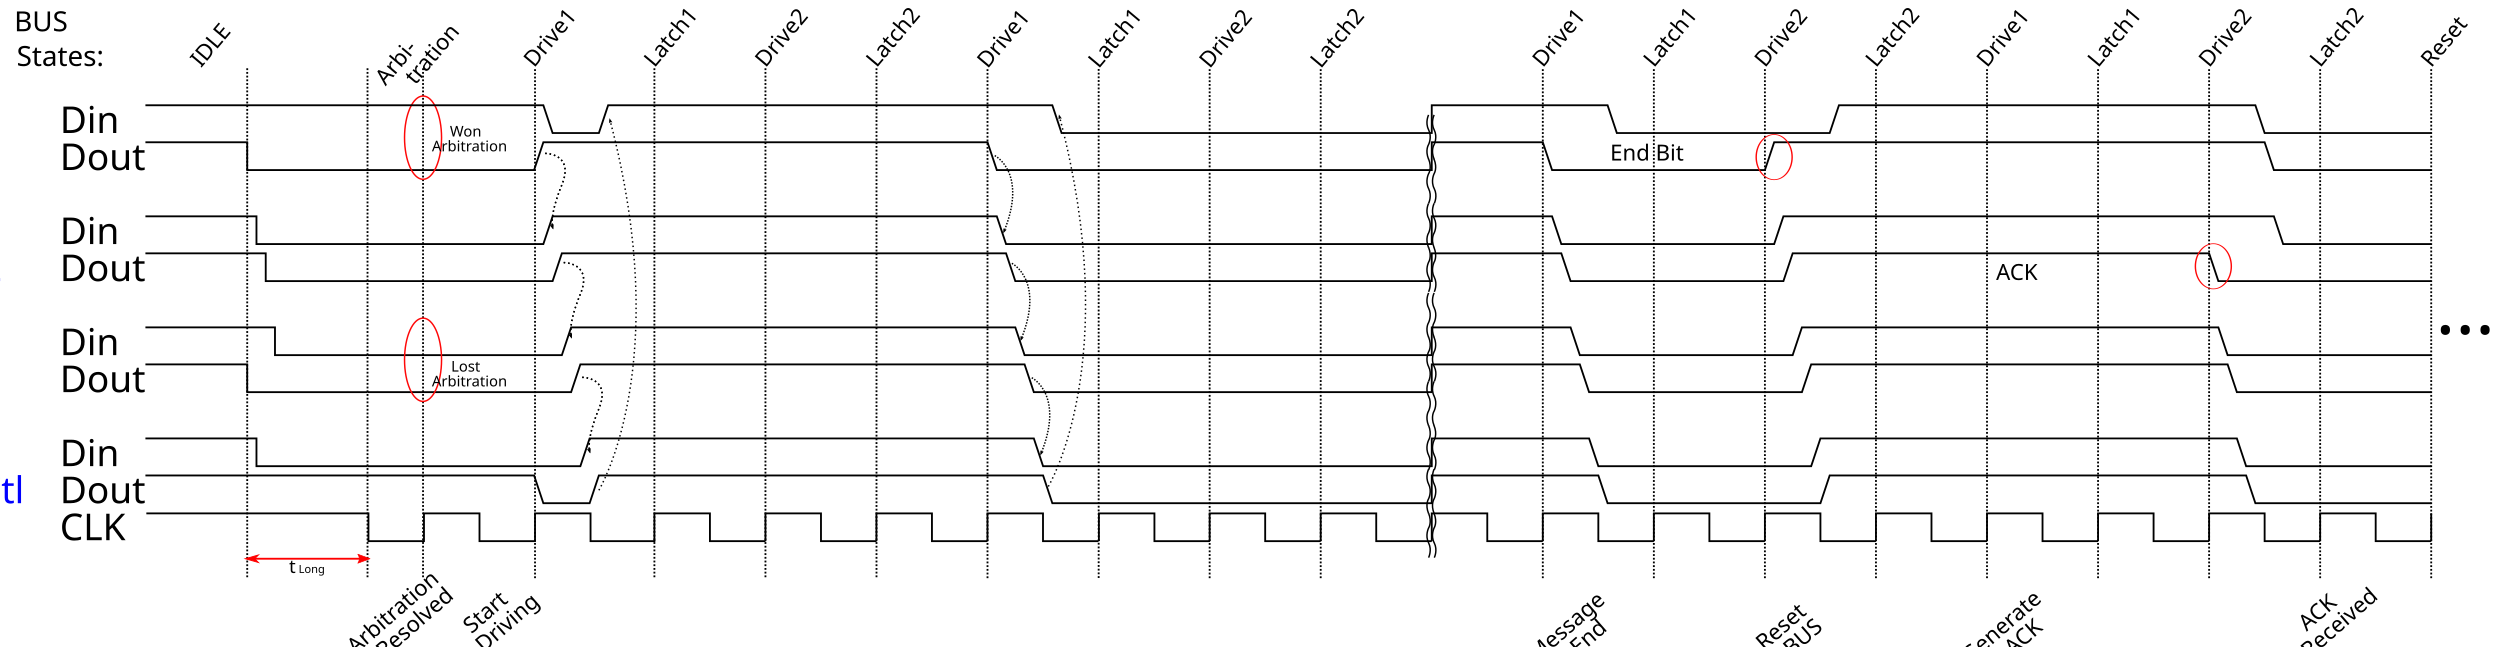
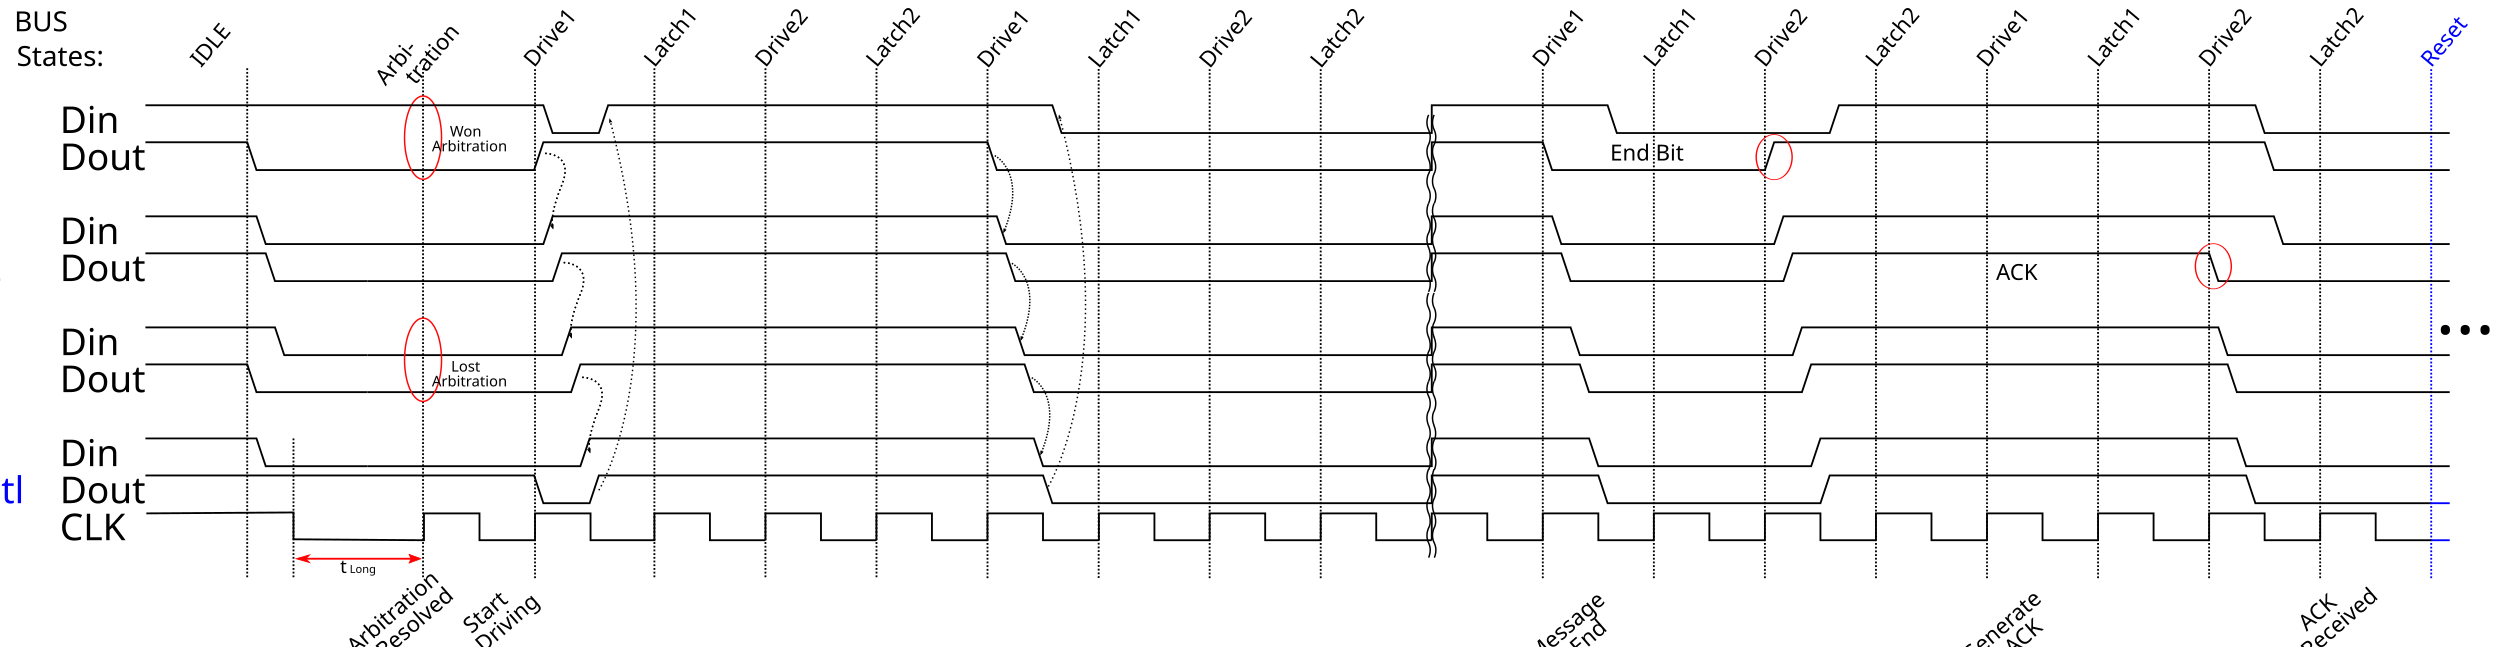
<svg xmlns="http://www.w3.org/2000/svg" width="1350.735" height="349.221" id="svg2" version="1.1">
  <defs id="defs4">
    <marker style="overflow:visible" id="Arrow2Mend" refX="0" refY="0" orient="auto">
      <path transform="scale(-0.6,-0.6)" d="M 8.719,4.034 -2.207,0.016 8.719,-4.002 c -1.745,2.372 -1.735,5.617 -6e-7,8.035 z" style="fill-rule:evenodd;stroke-width:0.625;stroke-linejoin:round" id="path4705" />
    </marker>
    <marker style="overflow:visible" id="Arrow1Mstart" refX="0" refY="0" orient="auto">
      <path transform="matrix(0.4,0,0,0.4,4,0)" style="fill-rule:evenodd;stroke:#000000;stroke-width:1pt" d="M 0,0 5,-5 -12.5,0 5,5 0,0 z" id="path4684" />
    </marker>
    <marker style="overflow:visible" id="Arrow1Lend" refX="0" refY="0" orient="auto">
      <path transform="matrix(-0.8,0,0,-0.8,-10,0)" style="fill-rule:evenodd;stroke:#000000;stroke-width:1pt" d="M 0,0 5,-5 -12.5,0 5,5 0,0 z" id="path4681" />
    </marker>
    <marker style="overflow:visible" id="Arrow1Send" refX="0" refY="0" orient="auto">
      <path transform="matrix(-0.2,0,0,-0.2,-1.2,0)" style="fill-rule:evenodd;stroke:#000000;stroke-width:1pt" d="M 0,0 5,-5 -12.5,0 5,5 0,0 z" id="path4208" />
    </marker>
    <marker style="overflow:visible" id="Arrow2Send" refX="0" refY="0" orient="auto">
      <path transform="matrix(-0.3,0,0,-0.3,0.69,0)" d="M 8.719,4.034 -2.207,0.016 8.719,-4.002 c -1.745,2.372 -1.735,5.617 -6e-7,8.035 z" style="fill-rule:evenodd;stroke-width:0.625;stroke-linejoin:round" id="path3956" />
    </marker>
    <marker style="overflow:visible" id="Arrow1MstartU" refX="0" refY="0" orient="auto">
      <path transform="matrix(0.4,0,0,0.4,4,0)" style="fill:#ff0000;fill-rule:evenodd;stroke:#ff0000;stroke-width:1pt" d="M 0,0 5,-5 -12.5,0 5,5 0,0 z" id="path5517" />
    </marker>
    <marker style="overflow:visible" id="Arrow2Menda" refX="0" refY="0" orient="auto">
      <path transform="scale(-0.6,-0.6)" d="M 8.719,4.034 -2.207,0.016 8.719,-4.002 c -1.745,2.372 -1.735,5.617 -6e-7,8.035 z" style="fill:#ff0000;fill-rule:evenodd;stroke:#ff0000;stroke-width:0.625;stroke-linejoin:round" id="path5520" />
    </marker>
  </defs>
  <g transform="translate(-106.4316,-195.4834)" id="layer1">
-     <path id="path3883" d="m 185,312.362 60,0 0,15 155,-10e-6 5,-15 240,-4e-5 5,15 230,-4e-5 0,-15 65,0 5,15 115,-4e-5 5,-15 265,10e-6 5,15 80,-4e-5" style="fill:none;stroke:#000000;stroke-width:1px;stroke-linecap:butt;stroke-linejoin:miter;stroke-opacity:1" />
+     <path id="path3883" d="m 185,312.362 60,0 5,15 150,-7e-5 5,-15 240,-4e-5 5,15 230,-4e-5 0,-15 65,0 5,15 115,-4e-5 5,-15 265,10e-6 5,15 90,-3e-5" style="fill:none;stroke:#000000;stroke-width:1px;stroke-linecap:butt;stroke-linejoin:miter;stroke-opacity:1" />
    <text id="text2987" y="267.347" x="138.77" style="font-size:20px;font-style:normal;font-weight:normal;line-height:100%;letter-spacing:0px;word-spacing:0px;fill:#000000;fill-opacity:1;stroke:none;font-family:Sans" xml:space="preserve">
      <tspan y="267.347" x="138.77" id="tspan2989">Din</tspan>
      <tspan id="tspan2991" y="287.347" x="138.77">Dout</tspan>
      <tspan id="tspan2993" y="307.347" x="138.77" />
      <tspan id="tspan2995" y="327.347" x="138.77">Din</tspan>
      <tspan id="tspan2997" y="347.347" x="138.77">Dout</tspan>
      <tspan id="tspan2999" y="367.347" x="138.77" />
      <tspan id="tspan3001" y="387.347" x="138.77">Din</tspan>
      <tspan id="tspan3003" y="407.347" x="138.77">Dout</tspan>
      <tspan id="tspan3005" y="427.347" x="138.77" />
      <tspan id="tspan3007" y="447.347" x="138.77">Din</tspan>
      <tspan id="tspan3009" y="467.347" x="138.77">Dout</tspan>
      <tspan id="tspan3011" y="487.347" x="138.77">CLK</tspan>
    </text>
-     <path id="path3019" d="m 185,332.362 65,0 0,15 55,0" style="fill:none;stroke:#000000;stroke-width:1px;stroke-linecap:butt;stroke-linejoin:miter;stroke-opacity:1" />
-     <path id="path3021" d="m 185,372.362 70,0 0,15 50,0" style="fill:none;stroke:#000000;stroke-width:1px;stroke-linecap:butt;stroke-linejoin:miter;stroke-opacity:1" />
-     <path id="path3023" d="m 185,392.362 55,0 0,15 65,0" style="fill:none;stroke:#000000;stroke-width:1px;stroke-linecap:butt;stroke-linejoin:miter;stroke-opacity:1" />
+     <path id="path3019" d="m 185,332.362 65,0 5,15 50,-7e-5" style="fill:none;stroke:#000000;stroke-width:1px;stroke-linecap:butt;stroke-linejoin:miter;stroke-opacity:1" />
+     <path id="path3021" d="m 185,372.362 70,0 5,15 45,-7e-5" style="fill:none;stroke:#000000;stroke-width:1px;stroke-linecap:butt;stroke-linejoin:miter;stroke-opacity:1" />
+     <path id="path3023" d="m 185,392.362 55,0 5,15 60,-7e-5" style="fill:none;stroke:#000000;stroke-width:1px;stroke-linecap:butt;stroke-linejoin:miter;stroke-opacity:1" />
    <path id="path3025" d="m 240,232.362 0,275" style="fill:none;stroke:#000000;stroke-width:1;stroke-linecap:butt;stroke-linejoin:miter;stroke-miterlimit:4;stroke-opacity:1;stroke-dasharray:1, 1;stroke-dashoffset:0" />
-     <path id="path3795" d="m 185,432.362 60,0 0,15 60,0 0,0 0,0" style="fill:none;stroke:#000000;stroke-width:1px;stroke-linecap:butt;stroke-linejoin:miter;stroke-opacity:1" />
-     <path id="path3797" d="m 185,452.362 210,10e-6 5,15 25,-4e-5 5,-15 240,-4e-5 5,15 205,-4e-5 0,-15 90,0 5,15 115,-4e-5 5,-15 225,10e-6 5,15 95,-9e-5" style="fill:none;stroke:#000000;stroke-width:1px;stroke-linecap:butt;stroke-linejoin:miter;stroke-opacity:1" />
-     <path id="path3799" d="m 185.5,472.862 120,0 0,15 30,0 0,-15 30,0 0,15 30,0 0,-15 30,0 0,15 35,0" style="fill:none;stroke:#000000;stroke-width:1px;stroke-linecap:butt;stroke-linejoin:miter;stroke-opacity:1" />
-     <path style="fill:none;stroke:#000000;stroke-width:1;stroke-linecap:butt;stroke-linejoin:miter;stroke-miterlimit:4;stroke-opacity:1;stroke-dasharray:1, 1;stroke-dashoffset:0" d="m 305,507.362 0,-275" id="path3803" />
+     <path id="path3795" d="m 185,432.362 60,0 5,15 55,-7e-5 0,0 0,0" style="fill:none;stroke:#000000;stroke-width:1px;stroke-linecap:butt;stroke-linejoin:miter;stroke-opacity:1" />
+     <path id="path3797" d="m 185,452.362 210,10e-6 5,15 25,-4e-5 5,-15 240,-4e-5 5,15 205,-4e-5 0,-15 90,0 5,15 115,-4e-5 5,-15 225,10e-6 5,15 94.998,-3e-5" style="fill:none;stroke:#000000;stroke-width:1px;stroke-linecap:butt;stroke-linejoin:miter;stroke-opacity:1" />
+     <path id="path3799" d="m 185.5,472.862 79.5,-0.5 0,14.5 70.5,0.5 0,-14.5 30,0 0,14.5 30,0 0,-14.5 30,0 0,14.5 35,0" style="fill:none;stroke:#000000;stroke-width:1px;stroke-linecap:butt;stroke-linejoin:miter;stroke-opacity:1" />
+     <path style="fill:none;stroke:#000000;stroke-width:1;stroke-linecap:butt;stroke-linejoin:miter;stroke-miterlimit:4;stroke-opacity:1;stroke-dasharray:1, 1;stroke-dashoffset:0" d="m 265,507.362 0,-75" id="path3803" />
    <path style="fill:none;stroke:#000000;stroke-width:1;stroke-linecap:butt;stroke-linejoin:miter;stroke-miterlimit:4;stroke-opacity:1;stroke-dasharray:1, 1;stroke-dashoffset:0" d="m 335,507.362 0,-275" id="path3805" />
    <path id="path3375" d="m 395.5,507.862 0,-275" style="fill:none;stroke:#000000;stroke-width:1;stroke-linecap:butt;stroke-linejoin:miter;stroke-miterlimit:4;stroke-opacity:1;stroke-dasharray:1, 1;stroke-dashoffset:0" />
    <path id="path3377" d="m 460,507.362 0,-275" style="fill:none;stroke:#000000;stroke-width:1;stroke-linecap:butt;stroke-linejoin:miter;stroke-miterlimit:4;stroke-opacity:1;stroke-dasharray:1, 1;stroke-dashoffset:0" />
    <path style="fill:none;stroke:#000000;stroke-width:1;stroke-linecap:butt;stroke-linejoin:miter;stroke-miterlimit:4;stroke-opacity:1;stroke-dasharray:1, 1;stroke-dashoffset:0" d="m 520,507.362 0,-275" id="path3379" />
    <path style="fill:none;stroke:#000000;stroke-width:1;stroke-linecap:butt;stroke-linejoin:miter;stroke-miterlimit:4;stroke-opacity:1;stroke-dasharray:1, 1;stroke-dashoffset:0" d="m 580,507.362 0,-275" id="path3421" />
    <path style="fill:none;stroke:#000000;stroke-width:1;stroke-linecap:butt;stroke-linejoin:miter;stroke-miterlimit:4;stroke-opacity:1;stroke-dasharray:1, 1;stroke-dashoffset:0" d="m 940,507.862 0,-275" id="path3555" />
    <path style="fill:none;stroke:#000000;stroke-width:1;stroke-linecap:butt;stroke-linejoin:miter;stroke-miterlimit:4;stroke-opacity:1;stroke-dasharray:1, 1;stroke-dashoffset:0" d="m 1000,507.862 0,-275" id="path3557" />
    <path style="fill:none;stroke:#000000;stroke-width:1;stroke-linecap:butt;stroke-linejoin:miter;stroke-miterlimit:4;stroke-opacity:1;stroke-dasharray:1, 1;stroke-dashoffset:0" d="m 1060,507.862 0,-275" id="path3559" />
    <path style="fill:none;stroke:#000000;stroke-width:1;stroke-linecap:butt;stroke-linejoin:miter;stroke-miterlimit:4;stroke-opacity:1;stroke-dasharray:1, 1;stroke-dashoffset:0" d="m 1120,507.862 0,-275" id="path3597" />
    <path style="fill:none;stroke:#000000;stroke-width:1;stroke-linecap:butt;stroke-linejoin:miter;stroke-miterlimit:4;stroke-opacity:1;stroke-dasharray:1, 1;stroke-dashoffset:0" d="m 1240,507.862 0,-275" id="path3599" />
    <path style="fill:none;stroke:#000000;stroke-width:1;stroke-linecap:butt;stroke-linejoin:miter;stroke-miterlimit:4;stroke-opacity:1;stroke-dasharray:1, 1;stroke-dashoffset:0" d="m 1300,507.862 0,-275" id="path3601" />
    <path style="fill:none;stroke:#000000;stroke-width:1;stroke-linecap:butt;stroke-linejoin:miter;stroke-miterlimit:4;stroke-opacity:1;stroke-dasharray:1, 1;stroke-dashoffset:0" d="m 1360,507.862 0,-275" id="path3603" />
-     <path style="fill:none;stroke:#000000;stroke-width:1;stroke-linecap:butt;stroke-linejoin:miter;stroke-miterlimit:4;stroke-opacity:1;stroke-dasharray:1, 1;stroke-dashoffset:0" d="m 1420,507.862 0,-275" id="path3605" />
+     <path style="fill:none;stroke:#0000ff;stroke-width:1;stroke-linecap:butt;stroke-linejoin:miter;stroke-miterlimit:4;stroke-opacity:1;stroke-dasharray:1, 1;stroke-dashoffset:0" d="m 1420,507.862 0,-275" id="path3605" />
    <path style="fill:none;stroke:#000000;stroke-width:1;stroke-linecap:butt;stroke-linejoin:miter;stroke-miterlimit:4;stroke-opacity:1;stroke-dasharray:1, 1;stroke-dashoffset:0" d="m 1180,507.862 0,-275" id="path3579" />
-     <path id="path3811" d="m 185,272.362 55,0 0,15 155,-10e-6 5,-15 240,-4e-5 5,15 235,-4e-5 0,-15 60,0 5,15 115,-4e-5 5,-15 265,10e-6 5,15 85,-4e-5" style="fill:none;stroke:#000000;stroke-width:1px;stroke-linecap:butt;stroke-linejoin:miter;stroke-opacity:1" />
+     <path id="path3811" d="m 185,272.362 55,0 5,15 150,-7e-5 5,-15 240,-4e-5 5,15 235,-4e-5 0,-15 60,0 5,15 115,-4e-5 5,-15 265,10e-6 5,15 95,-3e-5" style="fill:none;stroke:#000000;stroke-width:1px;stroke-linecap:butt;stroke-linejoin:miter;stroke-opacity:1" />
    <text transform="matrix(0.6442742,-0.7647946,0.7647946,0.6442742,0,0)" id="text3369" y="396.734" x="60.182" style="font-size:20px;font-style:normal;font-weight:normal;text-align:center;line-height:100%;letter-spacing:0px;word-spacing:0px;text-anchor:middle;fill:#000000;fill-opacity:1;stroke:none;font-family:Sans" xml:space="preserve">
      <tspan style="font-size:12px;text-align:center;text-anchor:middle" y="396.734" x="60.182" id="tspan3371">Arb<tspan style="text-align:center;line-height:100%;text-anchor:middle" id="tspan5946">i-</tspan>
      </tspan>
      <tspan style="font-size:12px;text-align:center;text-anchor:middle" y="408.734" x="60.182" id="tspan5944">tration</tspan>
    </text>
    <text xml:space="preserve" style="font-size:20px;font-style:normal;font-weight:normal;line-height:1000%;letter-spacing:0px;word-spacing:0px;fill:#000000;fill-opacity:1;stroke:none;font-family:Sans" x="118.657" y="501.51" id="text3383" transform="matrix(0.6442742,-0.7647946,0.7647946,0.6442742,0,0)">
      <tspan id="tspan3385" x="118.657" y="501.51" style="font-size:12px">Latch1</tspan>
    </text>
    <text xml:space="preserve" style="font-size:20px;font-style:normal;font-weight:normal;line-height:1000%;letter-spacing:0px;word-spacing:0px;fill:#000000;fill-opacity:1;stroke:none;font-family:Sans" x="195.97" y="593.286" id="text3387" transform="matrix(0.6442742,-0.7647946,0.7647946,0.6442742,0,0)">
      <tspan id="tspan3389" x="195.97" y="593.286" style="font-size:12px">Latch2</tspan>
    </text>
    <text xml:space="preserve" style="font-size:20px;font-style:normal;font-weight:normal;line-height:100%;letter-spacing:0px;word-spacing:0px;fill:#000000;fill-opacity:1;stroke:none;font-family:Sans" x="76.779" y="451.799" id="text3391" transform="matrix(0.6442742,-0.7647946,0.7647946,0.6442742,0,0)">
      <tspan x="76.779" y="451.799" style="font-size:12px;line-height:100%" id="tspan3393">Drive1</tspan>
    </text>
    <text xml:space="preserve" style="font-size:20px;font-style:normal;font-weight:normal;line-height:100%;letter-spacing:0px;word-spacing:0px;fill:#000000;fill-opacity:1;stroke:none;font-family:Sans" x="157.313" y="547.398" id="text3395" transform="matrix(0.6442742,-0.7647946,0.7647946,0.6442742,0,0)">
      <tspan x="157.313" y="547.398" style="font-size:12px;line-height:100%" id="tspan3397">Drive2</tspan>
    </text>
    <path style="fill:none;stroke:#000000;stroke-width:1;stroke-linecap:butt;stroke-linejoin:miter;stroke-miterlimit:4;stroke-opacity:1;stroke-dasharray:1, 1;stroke-dashoffset:0" d="m 639.973,507.862 0,-275" id="path3809" />
    <path style="fill:none;stroke:#000000;stroke-width:1;stroke-linecap:butt;stroke-linejoin:miter;stroke-miterlimit:4;stroke-opacity:1;stroke-dasharray:1, 1;stroke-dashoffset:0" d="m 700.036,507.755 0,-275" id="path3857" />
    <path id="path4624" d="m 760,507.862 0,-275" style="fill:none;stroke:#000000;stroke-width:1;stroke-linecap:butt;stroke-linejoin:miter;stroke-miterlimit:4;stroke-opacity:1;stroke-dasharray:1, 1;stroke-dashoffset:0" />
    <path style="fill:none;stroke:#000000;stroke-width:1;stroke-linecap:butt;stroke-linejoin:miter;stroke-miterlimit:4;stroke-opacity:1;stroke-dasharray:1, 1;stroke-dashoffset:0" d="m 820,507.862 0,-275" id="path4634" />
    <text xml:space="preserve" style="font-size:20px;font-style:normal;font-weight:normal;line-height:1000%;letter-spacing:0px;word-spacing:0px;fill:#000000;fill-opacity:1;stroke:none;font-family:Sans" x="272.9" y="685.383" id="text3565" transform="matrix(0.6442742,-0.7647946,0.7647946,0.6442742,0,0)">
      <tspan id="tspan3567" x="272.9" y="685.383" style="font-size:12px">Latch1</tspan>
    </text>
    <text xml:space="preserve" style="font-size:20px;font-style:normal;font-weight:normal;line-height:1000%;letter-spacing:0px;word-spacing:0px;fill:#000000;fill-opacity:1;stroke:none;font-family:Sans" x="466.565" y="914.5" id="text3607" transform="matrix(0.6442742,-0.7647946,0.7647946,0.6442742,0,0)">
      <tspan id="tspan3609" x="466.565" y="914.5" style="font-size:12px">Latch1</tspan>
    </text>
    <text transform="matrix(0.6442742,-0.7647946,0.7647946,0.6442742,0,0)" id="text3377" y="1098.05" x="621.191" style="font-size:20px;font-style:normal;font-weight:normal;line-height:1000%;letter-spacing:0px;word-spacing:0px;fill:#000000;fill-opacity:1;stroke:none;font-family:Sans" xml:space="preserve">
      <tspan style="font-size:12px" y="1098.05" x="621.191" id="tspan3379">Latch1</tspan>
    </text>
    <text xml:space="preserve" style="font-size:20px;font-style:normal;font-weight:normal;line-height:1000%;letter-spacing:0px;word-spacing:0px;fill:#000000;fill-opacity:1;stroke:none;font-family:Sans" x="350.213" y="777.159" id="text3573" transform="matrix(0.6442742,-0.7647946,0.7647946,0.6442742,0,0)">
      <tspan id="tspan3575" x="350.213" y="777.159" style="font-size:12px">Latch2</tspan>
    </text>
    <text xml:space="preserve" style="font-size:20px;font-style:normal;font-weight:normal;line-height:1000%;letter-spacing:0px;word-spacing:0px;fill:#000000;fill-opacity:1;stroke:none;font-family:Sans" x="543.878" y="1006.275" id="text3615" transform="matrix(0.6442742,-0.7647946,0.7647946,0.6442742,0,0)">
      <tspan id="tspan3617" x="543.878" y="1006.275" style="font-size:12px">Latch2</tspan>
    </text>
    <text xml:space="preserve" style="font-size:20px;font-style:normal;font-weight:normal;line-height:1000%;letter-spacing:0px;word-spacing:0px;fill:#000000;fill-opacity:1;stroke:none;font-family:Sans" x="698.504" y="1189.826" id="text5924" transform="matrix(0.6442742,-0.7647946,0.7647946,0.6442742,0,0)">
      <tspan id="tspan5926" x="698.504" y="1189.826" style="font-size:12px">Latch2</tspan>
    </text>
-     <text xml:space="preserve" style="font-size:20px;font-style:normal;font-weight:normal;line-height:1000%;letter-spacing:0px;word-spacing:0px;fill:#000000;fill-opacity:1;stroke:none;font-family:Sans" x="737.16" y="1235.713" id="text5930" transform="matrix(0.6442742,-0.7647946,0.7647946,0.6442742,0,0)">
-       <tspan id="tspan5932" x="737.16" y="1235.713" style="font-size:12px">Reset</tspan>
+     <text xml:space="preserve" style="font-size:20px;font-style:normal;font-weight:normal;line-height:1000%;letter-spacing:0px;word-spacing:0px;fill:#0000ff;fill-opacity:1;stroke:none;font-family:Sans" x="737.16" y="1235.713" id="text5930" transform="matrix(0.6442742,-0.7647946,0.7647946,0.6442742,0,0)">
+       <tspan id="tspan5932" x="737.16" y="1235.713" style="font-size:12px;fill:#0000ff">Reset</tspan>
    </text>
    <text transform="matrix(0.6442742,-0.7647946,0.7647946,0.6442742,0,0)" id="text3385" y="314.136" x="-39.19" style="font-size:20px;font-style:normal;font-weight:normal;line-height:1000%;letter-spacing:0px;word-spacing:0px;fill:#000000;fill-opacity:1;stroke:none;font-family:Sans" xml:space="preserve">
      <tspan style="font-size:12px" y="314.136" x="-39.19" id="tspan3387">IDLE</tspan>
    </text>
    <text xml:space="preserve" style="font-size:20px;font-style:normal;font-weight:normal;line-height:100%;letter-spacing:0px;word-spacing:0px;fill:#000000;fill-opacity:1;stroke:none;font-family:Sans" x="234.226" y="639.475" id="text3561" transform="matrix(0.6442742,-0.7647946,0.7647946,0.6442742,0,0)">
      <tspan x="234.226" y="639.475" style="font-size:12px;line-height:100%" id="tspan3563">Drive1</tspan>
    </text>
    <text xml:space="preserve" style="font-size:20px;font-style:normal;font-weight:normal;line-height:100%;letter-spacing:0px;word-spacing:0px;fill:#000000;fill-opacity:1;stroke:none;font-family:Sans" x="427.908" y="868.612" id="text3583" transform="matrix(0.6442742,-0.7647946,0.7647946,0.6442742,0,0)">
      <tspan x="427.908" y="868.612" style="font-size:12px;line-height:100%" id="tspan3585">Drive1</tspan>
    </text>
    <text xml:space="preserve" style="font-size:20px;font-style:normal;font-weight:normal;line-height:100%;letter-spacing:0px;word-spacing:0px;fill:#000000;fill-opacity:1;stroke:none;font-family:Sans" x="582.534" y="1052.163" id="text5916" transform="matrix(0.6442742,-0.7647946,0.7647946,0.6442742,0,0)">
      <tspan x="582.534" y="1052.163" style="font-size:12px;line-height:100%" id="tspan5918">Drive1</tspan>
    </text>
    <text xml:space="preserve" style="font-size:20px;font-style:normal;font-weight:normal;line-height:100%;letter-spacing:0px;word-spacing:0px;fill:#000000;fill-opacity:1;stroke:none;font-family:Sans" x="659.847" y="1143.938" id="text5920" transform="matrix(0.6442742,-0.7647946,0.7647946,0.6442742,0,0)">
      <tspan x="659.847" y="1143.938" style="font-size:12px;line-height:100%" id="tspan5922">Drive2</tspan>
    </text>
    <text transform="matrix(0.6442742,-0.7647946,0.7647946,0.6442742,0,0)" id="text3373" y="960.387" x="505.221" style="font-size:20px;font-style:normal;font-weight:normal;line-height:100%;letter-spacing:0px;word-spacing:0px;fill:#000000;fill-opacity:1;stroke:none;font-family:Sans" xml:space="preserve">
      <tspan id="tspan3375" style="font-size:12px;line-height:100%" y="960.387" x="505.221">Drive2</tspan>
    </text>
    <text xml:space="preserve" style="font-size:20px;font-style:normal;font-weight:normal;line-height:100%;letter-spacing:0px;word-spacing:0px;fill:#000000;fill-opacity:1;stroke:none;font-family:Sans" x="311.556" y="731.271" id="text3569" transform="matrix(0.6442742,-0.7647946,0.7647946,0.6442742,0,0)">
      <tspan x="311.556" y="731.271" style="font-size:12px;line-height:100%" id="tspan3571">Drive2</tspan>
    </text>
-     <path style="fill:none;stroke:#000000;stroke-width:1px;stroke-linecap:butt;stroke-linejoin:miter;stroke-opacity:1" d="m 460,487.862 0,-15 30,0 0,15 30,0" id="path3367" />
-     <path style="fill:none;stroke:#000000;stroke-width:1px;stroke-linecap:butt;stroke-linejoin:miter;stroke-opacity:1" d="m 700.164,487.867 0,-15 30,0 0,15 30,0" id="path3483" />
-     <path style="fill:none;stroke:#000000;stroke-width:1px;stroke-linecap:butt;stroke-linejoin:miter;stroke-opacity:1" d="m 760,487.867 0,-15 30,0 0,15 30,0" id="path3485" />
-     <path style="fill:none;stroke:#000000;stroke-width:1px;stroke-linecap:butt;stroke-linejoin:miter;stroke-opacity:1" d="m 820,487.867 0,-15 30,0 0,15 30,0" id="path3541" />
-     <path style="fill:none;stroke:#000000;stroke-width:1px;stroke-linecap:butt;stroke-linejoin:miter;stroke-opacity:1" d="m 880,487.862 0,-15 30,0 0,15 30,0" id="path3543" />
-     <path style="fill:none;stroke:#000000;stroke-width:1px;stroke-linecap:butt;stroke-linejoin:miter;stroke-opacity:1" d="m 940,487.862 0,-15 30,0 0,15 30,0" id="path3545" />
-     <path style="fill:none;stroke:#000000;stroke-width:1px;stroke-linecap:butt;stroke-linejoin:miter;stroke-opacity:1" d="m 1000,487.862 0,-15 30,0 0,15 30,0" id="path3549" />
-     <path style="fill:none;stroke:#000000;stroke-width:1px;stroke-linecap:butt;stroke-linejoin:miter;stroke-opacity:1" d="m 1060,487.862 0,-15 30,0 0,15 30,0" id="path3551" />
-     <path style="fill:none;stroke:#000000;stroke-width:1px;stroke-linecap:butt;stroke-linejoin:miter;stroke-opacity:1" d="m 1120,487.862 0,-15 30,0 0,15 30,0" id="path3553" />
-     <path style="fill:none;stroke:#000000;stroke-width:1px;stroke-linecap:butt;stroke-linejoin:miter;stroke-opacity:1" d="m 1180,487.862 0,-15 30,0 0,15 30,0" id="path3587" />
-     <path style="fill:none;stroke:#000000;stroke-width:1px;stroke-linecap:butt;stroke-linejoin:miter;stroke-opacity:1" d="m 1240,487.862 0,-15 30,0 0,15 30,0" id="path3589" />
-     <path style="fill:none;stroke:#000000;stroke-width:1px;stroke-linecap:butt;stroke-linejoin:miter;stroke-opacity:1" d="m 1300,487.862 0,-15 30,0 0,15 30,0" id="path3591" />
-     <path style="fill:none;stroke:#000000;stroke-width:1px;stroke-linecap:butt;stroke-linejoin:miter;stroke-opacity:1" d="m 1360,487.862 0,-15 30,0 0,15 30,0" id="path3593" />
-     <path id="path3619" d="m 1420,487.862 0,-15" style="fill:none;stroke:#000000;stroke-width:1px;stroke-linecap:butt;stroke-linejoin:miter;stroke-opacity:1" />
-     <path id="path3369" d="m 579.956,487.867 0,-15 30,0 0,15 30,0" style="fill:none;stroke:#000000;stroke-width:1px;stroke-linecap:butt;stroke-linejoin:miter;stroke-opacity:1" />
-     <path id="path3371" d="m 520,487.862 0,-15 30,0 0,15 30,0" style="fill:none;stroke:#000000;stroke-width:1px;stroke-linecap:butt;stroke-linejoin:miter;stroke-opacity:1" />
-     <path style="fill:none;stroke:#000000;stroke-width:1px;stroke-linecap:butt;stroke-linejoin:miter;stroke-opacity:1" d="m 639.956,487.867 0,-15 30,0 0,15 30,0" id="path3373" />
+     <path style="fill:none;stroke:#000000;stroke-width:1px;stroke-linecap:butt;stroke-linejoin:miter;stroke-opacity:1" d="m 460,487.362 0,-14.5 30,0 0,14.5 30,0" id="path3367" />
+     <path style="fill:none;stroke:#000000;stroke-width:1px;stroke-linecap:butt;stroke-linejoin:miter;stroke-opacity:1" d="m 700.164,487.367 0,-14.5 30,0 0,14.5 30,0" id="path3483" />
+     <path style="fill:none;stroke:#000000;stroke-width:1px;stroke-linecap:butt;stroke-linejoin:miter;stroke-opacity:1" d="m 760,487.367 0,-14.5 30,0 0,14.5 30,0" id="path3485" />
+     <path style="fill:none;stroke:#000000;stroke-width:1px;stroke-linecap:butt;stroke-linejoin:miter;stroke-opacity:1" d="m 820,487.367 0,-14.5 30,0 0,14.5 30,0" id="path3541" />
+     <path style="fill:none;stroke:#000000;stroke-width:1px;stroke-linecap:butt;stroke-linejoin:miter;stroke-opacity:1" d="m 880,487.362 0,-14.5 30,0 0,14.5 30,0" id="path3543" />
+     <path style="fill:none;stroke:#000000;stroke-width:1px;stroke-linecap:butt;stroke-linejoin:miter;stroke-opacity:1" d="m 940,487.362 0,-14.5 30,0 0,14.5 30,0" id="path3545" />
+     <path style="fill:none;stroke:#000000;stroke-width:1px;stroke-linecap:butt;stroke-linejoin:miter;stroke-opacity:1" d="m 1000,487.362 0,-14.5 30,0 0,14.5 30,0" id="path3549" />
+     <path style="fill:none;stroke:#000000;stroke-width:1px;stroke-linecap:butt;stroke-linejoin:miter;stroke-opacity:1" d="m 1060,487.362 0,-14.5 30,0 0,14.5 30,0" id="path3551" />
+     <path style="fill:none;stroke:#000000;stroke-width:1px;stroke-linecap:butt;stroke-linejoin:miter;stroke-opacity:1" d="m 1120,487.362 0,-14.5 30,0 0,14.5 30,0" id="path3553" />
+     <path style="fill:none;stroke:#000000;stroke-width:1px;stroke-linecap:butt;stroke-linejoin:miter;stroke-opacity:1" d="m 1180,487.362 0,-14.5 30,0 0,14.5 30,0" id="path3587" />
+     <path style="fill:none;stroke:#000000;stroke-width:1px;stroke-linecap:butt;stroke-linejoin:miter;stroke-opacity:1" d="m 1240,487.362 0,-14.5 30,0 0,14.5 30,0" id="path3589" />
+     <path style="fill:none;stroke:#000000;stroke-width:1px;stroke-linecap:butt;stroke-linejoin:miter;stroke-opacity:1" d="m 1300,487.362 0,-14.5 30,0 0,14.5 30,0" id="path3591" />
+     <path style="fill:none;stroke:#000000;stroke-width:1px;stroke-linecap:butt;stroke-linejoin:miter;stroke-opacity:1" d="m 1360,487.362 0,-14.5 30,0 0,14.5 29.998,0" id="path3593" />
+     <path id="path3369" d="m 579.956,487.367 0,-14.5 30,0 0,14.5 30,0" style="fill:none;stroke:#000000;stroke-width:1px;stroke-linecap:butt;stroke-linejoin:miter;stroke-opacity:1" />
+     <path id="path3371" d="m 520,487.362 0,-14.5 30,0 0,14.5 30,0" style="fill:none;stroke:#000000;stroke-width:1px;stroke-linecap:butt;stroke-linejoin:miter;stroke-opacity:1" />
+     <path style="fill:none;stroke:#000000;stroke-width:1px;stroke-linecap:butt;stroke-linejoin:miter;stroke-opacity:1" d="m 639.956,487.367 0,-14.5 30,0 0,14.5 30,0" id="path3373" />
    <text id="text3827" y="287.362" x="120" style="font-size:20px;font-style:normal;font-weight:normal;text-align:center;line-height:100%;letter-spacing:0px;word-spacing:0px;text-anchor:middle;fill:#0000ff;fill-opacity:1;stroke:none;font-family:Sans" xml:space="preserve">
      <tspan y="287.362" x="120" id="tspan3829">1</tspan>
      <tspan id="tspan3831" y="307.362" x="120" />
      <tspan id="tspan3833" y="327.362" x="120" />
      <tspan id="tspan3835" y="347.362" x="120">2</tspan>
      <tspan id="tspan3837" y="367.362" x="120" />
      <tspan id="tspan3839" y="387.362" x="120" />
      <tspan id="tspan3841" y="407.362" x="120">3</tspan>
      <tspan id="tspan3843" y="427.362" x="120" />
      <tspan id="tspan3845" y="447.362" x="120" />
      <tspan id="tspan3847" y="467.362" x="120">Ctl</tspan>
    </text>
-     <path id="path3887" d="m 305,387.362 105,0 5,-15 240,-4e-5 5,15 220,-4e-5 0,-15 75,0 5,15 115,-4e-5 5,-15 225,10e-6 5,15 110,-4e-5" style="fill:none;stroke:#000000;stroke-width:1px;stroke-linecap:butt;stroke-linejoin:miter;stroke-opacity:1" />
-     <path id="path3891" d="m 305,407.362 110,0 5,-15 240,-4e-5 5,15 215,-4e-5 0,-15 80,0 5,15 115,-4e-5 5,-15 225,10e-6 5,15 105,-4e-5" style="fill:none;stroke:#000000;stroke-width:1px;stroke-linecap:butt;stroke-linejoin:miter;stroke-opacity:1" />
-     <path style="fill:none;stroke:#000000;stroke-width:1px;stroke-linecap:butt;stroke-linejoin:miter;stroke-opacity:1" d="m 305,447.362 115,0 5,-15 240,-4e-5 5,15 210,-4e-5 0,-15 85,0 5,15 115,-4e-5 5,-15 225,10e-6 5,15 100,-4e-5" id="path3879" />
-     <path id="path3873" d="m 305,347.362 100,0 5,-15 240,-4e-5 5,15 225,-4e-5 0,-15 70,0 5,15 115,-4e-5 5,-15 225,10e-6 5,15 115,0" style="fill:none;stroke:#000000;stroke-width:1px;stroke-linecap:butt;stroke-linejoin:miter;stroke-opacity:1" />
+     <path id="path3887" d="m 305,387.362 105,0 5,-15 240,-4e-5 5,15 220,-4e-5 0,-15 75,0 5,15 115,-4e-5 5,-15 225,10e-6 5,15 120,-3e-5" style="fill:none;stroke:#000000;stroke-width:1px;stroke-linecap:butt;stroke-linejoin:miter;stroke-opacity:1" />
+     <path id="path3891" d="m 305,407.362 110,0 5,-15 240,-4e-5 5,15 215,-4e-5 0,-15 80,0 5,15 115,-4e-5 5,-15 225,10e-6 5,15 115,-3e-5" style="fill:none;stroke:#000000;stroke-width:1px;stroke-linecap:butt;stroke-linejoin:miter;stroke-opacity:1" />
+     <path style="fill:none;stroke:#000000;stroke-width:1px;stroke-linecap:butt;stroke-linejoin:miter;stroke-opacity:1" d="m 305,447.362 115,0 5,-15 240,-4e-5 5,15 210,-4e-5 0,-15 85,0 5,15 115,-4e-5 5,-15 225,10e-6 5,15 110,-3e-5" id="path3879" />
+     <path id="path3873" d="m 305,347.362 100,0 5,-15 240,-4e-5 5,15 225,-4e-5 0,-15 70,0 5,15 115,-4e-5 5,-15 225,10e-6 5,15 125,1e-5" style="fill:none;stroke:#000000;stroke-width:1px;stroke-linecap:butt;stroke-linejoin:miter;stroke-opacity:1" />
    <path style="fill:none;stroke:#000000;stroke-width:0.8;stroke-linecap:butt;stroke-linejoin:miter;stroke-miterlimit:4;stroke-opacity:1;stroke-dasharray:0.8, 1.6;stroke-dashoffset:0;marker-end:url(#Arrow2Send)" d="m 401,278.362 c 0,0 16,0 9,17 -7,17 -5,23 -5,23" id="path4720" />
    <path style="fill:none;stroke:#000000;stroke-width:0.8;stroke-linecap:butt;stroke-linejoin:miter;stroke-miterlimit:4;stroke-opacity:1;stroke-dasharray:0.8, 1.6;stroke-dashoffset:0;marker-end:url(#Arrow2Send)" d="m 401,278.362 c 0,0 16,0 9,17 -7,17 -5,23 -5,23" id="path3423" />
    <path style="fill:none;stroke:#000000;stroke-width:0.8;stroke-linecap:butt;stroke-linejoin:miter;stroke-miterlimit:4;stroke-opacity:1;stroke-dasharray:0.8, 1.6;stroke-dashoffset:0;marker-end:url(#Arrow2Send)" d="m 411,337.362 c 0,0 16,0 9,17 -7,17 -5,23 -5,23" id="path4724" />
    <path style="fill:none;stroke:#000000;stroke-width:0.8;stroke-linecap:butt;stroke-linejoin:miter;stroke-miterlimit:4;stroke-opacity:1;stroke-dasharray:0.8, 1.6;stroke-dashoffset:0;marker-end:url(#Arrow2Send)" d="m 411,337.362 c 0,0 16,0 9,17 -7,17 -5,23 -5,23" id="path3425" />
    <path id="path4728" d="m 421,399.362 c 0,0 16,0 9,17 -7,17 -5,23 -5,23" style="fill:none;stroke:#000000;stroke-width:0.8;stroke-linecap:butt;stroke-linejoin:miter;stroke-miterlimit:4;stroke-opacity:1;stroke-dasharray:0.8, 1.6;stroke-dashoffset:0;marker-end:url(#Arrow2Send)" />
    <path id="path3427" d="m 421,399.362 c 0,0 16,0 9,17 -7,17 -5,23 -5,23" style="fill:none;stroke:#000000;stroke-width:0.8;stroke-linecap:butt;stroke-linejoin:miter;stroke-miterlimit:4;stroke-opacity:1;stroke-dasharray:0.8, 1.6;stroke-dashoffset:0;marker-end:url(#Arrow2Send)" />
    <path id="path3429" d="m 430,460.362 c 0,0 40.98,-67.528 6,-200" style="fill:none;stroke:#000000;stroke-width:0.8;stroke-linecap:butt;stroke-linejoin:miter;stroke-miterlimit:4;stroke-opacity:1;stroke-dasharray:0.8, 1.6;stroke-dashoffset:0;marker-end:url(#Arrow2Send)" />
    <path style="fill:none;stroke:#000000;stroke-width:0.8;stroke-linecap:butt;stroke-linejoin:miter;stroke-miterlimit:4;stroke-opacity:1;stroke-dasharray:0.8, 1.6;stroke-dashoffset:0;marker-end:url(#Arrow2Send)" d="m 672.828,458.337 c 0,0 40.98,-67.528 6,-200" id="path4734" />
    <path d="m 315,269.862 c 0,12.426 -4.477,22.5 -10,22.5 -5.523,0 -10,-10.074 -10,-22.5 0,-12.426 4.477,-22.5 10,-22.5 5.523,0 10,10.074 10,22.5 z" id="path3627" style="fill:#ff0000;fill-opacity:0;stroke:#ff0808;stroke-width:0.8;stroke-miterlimit:4;stroke-opacity:1;stroke-dasharray:none;stroke-dashoffset:0" transform="translate(30,0)" />
    <path d="m 315,269.862 c 0,12.426 -4.477,22.5 -10,22.5 -5.523,0 -10,-10.074 -10,-22.5 0,-12.426 4.477,-22.5 10,-22.5 5.523,0 10,10.074 10,22.5 z" id="path3629" style="fill:#ff0000;fill-opacity:0;stroke:#ff0808;stroke-width:0.8;stroke-miterlimit:4;stroke-opacity:1;stroke-dasharray:none;stroke-dashoffset:0" transform="matrix(0.970965,0,0,0.5426511,768.8557,133.9212)" />
    <path transform="matrix(0.970965,0,0,0.5426511,1006.146,192.9212)" style="fill:#ff0000;fill-opacity:0;stroke:#ff0808;stroke-width:0.8;stroke-miterlimit:4;stroke-opacity:1;stroke-dasharray:none;stroke-dashoffset:0" id="path4556" d="m 315,269.862 c 0,12.426 -4.477,22.5 -10,22.5 -5.523,0 -10,-10.074 -10,-22.5 0,-12.426 4.477,-22.5 10,-22.5 5.523,0 10,10.074 10,22.5 z" />
    <path transform="translate(30,120)" d="m 315,269.862 c 0,12.426 -4.477,22.5 -10,22.5 -5.523,0 -10,-10.074 -10,-22.5 0,-12.426 4.477,-22.5 10,-22.5 5.523,0 10,10.074 10,22.5 z" id="path4551" style="fill:#ff0000;fill-opacity:0;stroke:#ff0808;stroke-width:0.8;stroke-miterlimit:4;stroke-opacity:1;stroke-dasharray:none;stroke-dashoffset:0" />
    <text transform="matrix(0.7529801,-0.6580433,0.6580433,0.7529801,0,0)" id="text3396" y="610.008" x="-88.198" style="font-size:20px;font-style:normal;font-weight:normal;line-height:100%;letter-spacing:0px;word-spacing:0px;fill:#000000;fill-opacity:1;stroke:none;font-family:Sans" xml:space="preserve">
      <tspan style="font-size:12px;text-align:center;line-height:100%;text-anchor:middle" y="610.008" x="-88.198" id="tspan3398">Arbitration</tspan>
      <tspan style="font-size:12px;text-align:center;line-height:100%;text-anchor:middle" id="tspan3400" y="622.008" x="-88.198">Resolved</tspan>
    </text>
    <text transform="matrix(0.7529801,-0.6580433,0.6580433,0.7529801,0,0)" id="text4651" y="642.91" x="-50.549" style="font-size:20px;font-style:normal;font-weight:normal;line-height:100%;letter-spacing:0px;word-spacing:0px;fill:#000000;fill-opacity:1;stroke:none;font-family:Sans" xml:space="preserve">
      <tspan style="font-size:12px;text-align:center;line-height:100%;text-anchor:middle" id="tspan4653" y="642.91" x="-50.549">Start</tspan>
      <tspan id="tspan4655" style="font-size:12px;text-align:center;line-height:100%;text-anchor:middle" y="654.91" x="-50.549">Driving</tspan>
    </text>
    <text xml:space="preserve" style="font-size:20px;font-style:normal;font-weight:normal;line-height:100%;letter-spacing:0px;word-spacing:0px;fill:#000000;fill-opacity:1;stroke:none;font-family:Sans" x="561.08" y="1187.816" id="text5900" transform="matrix(0.7529801,-0.6580433,0.6580433,0.7529801,0,0)">
      <tspan id="tspan5902" x="561.08" y="1187.816" style="font-size:12px;text-align:center;line-height:100%;text-anchor:middle">Generate</tspan>
      <tspan x="561.08" y="1199.816" style="font-size:12px;text-align:center;line-height:100%;text-anchor:middle" id="tspan5904">ACK</tspan>
    </text>
    <text xml:space="preserve" style="font-size:20px;font-style:normal;font-weight:normal;line-height:100%;letter-spacing:0px;word-spacing:0px;fill:#000000;fill-opacity:1;stroke:none;font-family:Sans" x="384.129" y="1033.176" id="text5906" transform="matrix(0.7529801,-0.6580433,0.6580433,0.7529801,0,0)">
      <tspan id="tspan5908" x="384.129" y="1033.176" style="font-size:12px;text-align:center;line-height:100%;text-anchor:middle">Message</tspan>
      <tspan x="384.129" y="1045.176" style="font-size:12px;text-align:center;line-height:100%;text-anchor:middle" id="tspan5910">End</tspan>
-     </text>
-     <text transform="matrix(0.7529801,-0.6580433,0.6580433,0.7529801,0,0)" id="text4667" y="1109.432" x="471.388" style="font-size:20px;font-style:normal;font-weight:normal;line-height:100%;letter-spacing:0px;word-spacing:0px;fill:#000000;fill-opacity:1;stroke:none;font-family:Sans" xml:space="preserve">
-       <tspan id="tspan4679" style="font-size:12px;text-align:center;line-height:100%;text-anchor:middle" y="1109.432" x="471.388">Reset</tspan>
-       <tspan style="font-size:12px;text-align:center;line-height:100%;text-anchor:middle" y="1121.432" x="471.388" id="tspan5914">BUS</tspan>
    </text>
    <text xml:space="preserve" style="font-size:20px;font-style:normal;font-weight:normal;line-height:100%;letter-spacing:0px;word-spacing:0px;fill:#000000;fill-opacity:1;stroke:none;font-family:Sans" x="694.719" y="1294.364" id="text3397" transform="matrix(0.7529801,-0.6580433,0.6580433,0.7529801,0,0)">
      <tspan id="tspan4659" x="694.719" y="1294.364" style="font-size:12px;text-align:center;line-height:100%;text-anchor:middle">ACK</tspan>
      <tspan id="tspan4675" x="694.719" y="1306.364" style="font-size:12px;text-align:center;line-height:100%;text-anchor:middle">Received</tspan>
    </text>
    <g id="g3519">
      <path id="path3495" d="m 878.289,257.576 c 0,0 -2,4 0,8 2,4 0,8 0,8 0,0 -2,3 0,8" style="fill:none;stroke:#000000;stroke-width:0.8;stroke-linecap:butt;stroke-linejoin:miter;stroke-miterlimit:4;stroke-opacity:1;stroke-dasharray:none;stroke-dashoffset:0" />
      <path style="fill:none;stroke:#000000;stroke-width:0.8;stroke-linecap:butt;stroke-linejoin:miter;stroke-miterlimit:4;stroke-opacity:1;stroke-dasharray:none;stroke-dashoffset:0" d="m 878.289,353.762 c 0,0 -2,4 0,8 2,4 0,8 0,8 0,0 -2,3 0,8" id="path3487" />
      <path style="fill:none;stroke:#000000;stroke-width:0.8;stroke-linecap:butt;stroke-linejoin:miter;stroke-miterlimit:4;stroke-opacity:1;stroke-dasharray:none;stroke-dashoffset:0" d="m 878.289,305.362 c 0,0 -2,4 0,8 2,4 0,8 0,8 0,0 -2,3 0,8" id="path3497" />
      <path style="fill:none;stroke:#000000;stroke-width:0.8;stroke-linecap:butt;stroke-linejoin:miter;stroke-miterlimit:4;stroke-opacity:1;stroke-dasharray:none;stroke-dashoffset:0" d="m 878.289,401.548 c 0,0 -2,4 0,8 2,4 0,8 0,8 0,0 -2,3 0,8" id="path3511" />
      <path id="path4580" d="m 878.289,448.976 c 0,0 -2,4 0,8 2,4 0,8 0,8 0,0 -2,3 0,8" style="fill:none;stroke:#000000;stroke-width:0.8;stroke-linecap:butt;stroke-linejoin:miter;stroke-miterlimit:4;stroke-opacity:1;stroke-dasharray:none;stroke-dashoffset:0" />
      <path id="path3499" d="m 878.289,305.362 c 0,0 2,-4 0,-8 -2,-4 0,-8 0,-8 0,0 2,-3 0,-8" style="fill:none;stroke:#000000;stroke-width:0.8;stroke-linecap:butt;stroke-linejoin:miter;stroke-miterlimit:4;stroke-opacity:1;stroke-dasharray:none;stroke-dashoffset:0" />
      <path style="fill:none;stroke:#000000;stroke-width:0.8;stroke-linecap:butt;stroke-linejoin:miter;stroke-miterlimit:4;stroke-opacity:1;stroke-dasharray:none;stroke-dashoffset:0" d="m 878.289,401.548 c 0,0 2,-4 0,-8 -2,-4 0,-8 0,-8 0,0 2,-3 0,-8" id="path3489" />
      <path style="fill:none;stroke:#000000;stroke-width:0.8;stroke-linecap:butt;stroke-linejoin:miter;stroke-miterlimit:4;stroke-opacity:1;stroke-dasharray:none;stroke-dashoffset:0" d="m 878.289,353.148 c 0,0 2,-4 0,-8 -2,-4 0,-8 0,-8 0,0 2,-3 0,-8" id="path3501" />
      <path style="fill:none;stroke:#000000;stroke-width:0.8;stroke-linecap:butt;stroke-linejoin:miter;stroke-miterlimit:4;stroke-opacity:1;stroke-dasharray:none;stroke-dashoffset:0" d="m 878.289,449.334 c 0,0 2,-4 0,-8 -2,-4 0,-8 0,-8 0,0 2,-3 0,-8" id="path3513" />
      <path id="path4584" d="m 878.289,496.762 c 0,0 2,-4 0,-8 -2,-4 0,-8 0,-8 0,0 2,-3 0,-8" style="fill:none;stroke:#000000;stroke-width:0.8;stroke-linecap:butt;stroke-linejoin:miter;stroke-miterlimit:4;stroke-opacity:1;stroke-dasharray:none;stroke-dashoffset:0" />
      <path style="fill:none;stroke:#000000;stroke-width:0.8;stroke-linecap:butt;stroke-linejoin:miter;stroke-miterlimit:4;stroke-opacity:1;stroke-dasharray:none;stroke-dashoffset:0" d="m 881.289,257.576 c 0,0 -2,4 0,8 2,4 0,8 0,8 0,0 -2,3 0,8" id="path3503" />
      <path id="path3491" d="m 881.289,353.762 c 0,0 -2,4 0,8 2,4 0,8 0,8 0,0 -2,3 0,8" style="fill:none;stroke:#000000;stroke-width:0.8;stroke-linecap:butt;stroke-linejoin:miter;stroke-miterlimit:4;stroke-opacity:1;stroke-dasharray:none;stroke-dashoffset:0" />
      <path id="path3505" d="m 881.289,305.362 c 0,0 -2,4 0,8 2,4 0,8 0,8 0,0 -2,3 0,8" style="fill:none;stroke:#000000;stroke-width:0.8;stroke-linecap:butt;stroke-linejoin:miter;stroke-miterlimit:4;stroke-opacity:1;stroke-dasharray:none;stroke-dashoffset:0" />
      <path id="path3515" d="m 881.289,401.548 c 0,0 -2,4 0,8 2,4 0,8 0,8 0,0 -2,3 0,8" style="fill:none;stroke:#000000;stroke-width:0.8;stroke-linecap:butt;stroke-linejoin:miter;stroke-miterlimit:4;stroke-opacity:1;stroke-dasharray:none;stroke-dashoffset:0" />
      <path style="fill:none;stroke:#000000;stroke-width:0.8;stroke-linecap:butt;stroke-linejoin:miter;stroke-miterlimit:4;stroke-opacity:1;stroke-dasharray:none;stroke-dashoffset:0" d="m 881.289,448.976 c 0,0 -2,4 0,8 2,4 0,8 0,8 0,0 -2,3 0,8" id="path4582" />
      <path style="fill:none;stroke:#000000;stroke-width:0.8;stroke-linecap:butt;stroke-linejoin:miter;stroke-miterlimit:4;stroke-opacity:1;stroke-dasharray:none;stroke-dashoffset:0" d="m 881.38,305.362 c 0,0 1.97,-4.015 -0.06,-8 -2.03,-3.985 -0.06,-8 -0.06,-8 0,0 1.977,-3.015 -0.06,-8" id="path3507" />
      <path id="path3493" d="m 881.38,401.548 c 0,0 1.97,-4.015 -0.06,-8 -2.03,-3.985 -0.06,-8 -0.06,-8 0,0 1.977,-3.015 -0.06,-8" style="fill:none;stroke:#000000;stroke-width:0.8;stroke-linecap:butt;stroke-linejoin:miter;stroke-miterlimit:4;stroke-opacity:1;stroke-dasharray:none;stroke-dashoffset:0" />
      <path id="path3509" d="m 881.38,353.148 c 0,0 1.97,-4.015 -0.06,-8 -2.03,-3.985 -0.06,-8 -0.06,-8 0,0 1.977,-3.015 -0.06,-8" style="fill:none;stroke:#000000;stroke-width:0.8;stroke-linecap:butt;stroke-linejoin:miter;stroke-miterlimit:4;stroke-opacity:1;stroke-dasharray:none;stroke-dashoffset:0" />
      <path id="path3517" d="m 881.38,449.333 c 0,0 1.97,-4.015 -0.06,-8 -2.03,-3.985 -0.06,-8 -0.06,-8 0,0 1.977,-3.015 -0.06,-8" style="fill:none;stroke:#000000;stroke-width:0.8;stroke-linecap:butt;stroke-linejoin:miter;stroke-miterlimit:4;stroke-opacity:1;stroke-dasharray:none;stroke-dashoffset:0" />
      <path style="fill:none;stroke:#000000;stroke-width:0.8;stroke-linecap:butt;stroke-linejoin:miter;stroke-miterlimit:4;stroke-opacity:1;stroke-dasharray:none;stroke-dashoffset:0" d="m 881.38,496.762 c 0,0 1.97,-4.015 -0.06,-8 -2.03,-3.985 -0.06,-8 -0.06,-8 0,0 1.977,-3.015 -0.06,-8" id="path4586" />
    </g>
    <text xml:space="preserve" style="font-size:20px;font-style:normal;font-weight:normal;line-height:1000%;letter-spacing:0px;word-spacing:0px;fill:#000000;fill-opacity:1;stroke:none;font-family:Sans" x="976.363" y="282.222" id="text4684">
      <tspan id="tspan4686" x="976.363" y="282.222" style="font-size:12px">End Bit</tspan>
    </text>
-     <path transform="translate(108.7695,192.4944)" id="path4758" d="m 76.23,59.868 215,0 5,15 25,-3.7e-5 5,-15 240,-3.7e-5 5,15 200,-3.7e-5 0,-15 95,0 5,15 115,-3.7e-5 5,-15 225,1e-5 5,15 90,-3.7e-5" style="fill:none;stroke:#000000;stroke-width:1px;stroke-linecap:butt;stroke-linejoin:miter;stroke-opacity:1" />
+     <path transform="translate(108.7695,192.4944)" id="path4758" d="m 76.23,59.868 215,0 5,15 25,-3.7e-5 5,-15 240,-3.7e-5 5,15 200,-3.7e-5 0,-15 95,0 5,15 115,-3.7e-5 5,-15 225,1e-5 5,15 100,-2.7e-5" style="fill:none;stroke:#000000;stroke-width:1px;stroke-linecap:butt;stroke-linejoin:miter;stroke-opacity:1" />
    <text id="text4762" y="346.73" x="1184.906" style="font-size:12px;font-style:normal;font-weight:normal;line-height:1000%;letter-spacing:0px;word-spacing:0px;fill:#000000;fill-opacity:1;stroke:none;font-family:Sans" xml:space="preserve">
      <tspan y="346.73" x="1184.906" id="tspan4764">ACK</tspan>
    </text>
-     <path transform="translate(108.7695,198.2017)" id="path3892" d="m 131.23,299.161 65,0" style="fill:none;stroke:#ff0000;stroke-width:1px;stroke-linecap:butt;stroke-linejoin:miter;stroke-opacity:1;marker-start:url(#Arrow1MstartU);marker-end:url(#Arrow2Menda)" />
-     <text xml:space="preserve" style="font-size:40px;font-style:normal;font-weight:normal;line-height:125%;letter-spacing:0px;word-spacing:0px;fill:#000000;fill-opacity:1;stroke:none;font-family:Sans" x="262.591" y="505.041" id="text5894">
-       <tspan id="tspan5896" x="262.591" y="505.041" style="font-size:10px">t<tspan style="font-size:6px" id="tspan5898"> Long</tspan>
+     <path id="path3892" d="m 267.598,497.362 65,0" style="fill:none;stroke:#ff0000;stroke-width:1px;stroke-linecap:butt;stroke-linejoin:miter;stroke-opacity:1;marker-start:url(#Arrow1MstartU);marker-end:url(#Arrow2Menda)" />
+     <text xml:space="preserve" style="font-size:40px;font-style:normal;font-weight:normal;line-height:125%;letter-spacing:0px;word-spacing:0px;fill:#000000;fill-opacity:1;stroke:none;font-family:Sans" x="290.189" y="505.041" id="text5894">
+       <tspan id="tspan5896" x="290.189" y="505.041" style="font-size:10px">t<tspan style="font-size:6px" id="tspan5898"> Long</tspan>
      </tspan>
    </text>
    <text xml:space="preserve" style="font-size:40px;font-style:normal;font-weight:normal;line-height:125%;letter-spacing:0px;word-spacing:0px;fill:#000000;fill-opacity:1;stroke:none;font-family:Sans" x="165" y="212.362" id="text5934">
      <tspan id="tspan5936" x="165" y="212.362" style="font-size:15px;text-align:center;text-anchor:middle">BUS</tspan>
      <tspan x="165" y="231.112" style="font-size:15px;text-align:center;text-anchor:middle" id="tspan5942">States:</tspan>
    </text>
    <text id="text5961" y="269.249" x="365.312" style="font-size:8px;font-style:normal;font-weight:normal;text-align:center;line-height:100%;letter-spacing:0px;word-spacing:0px;text-anchor:middle;fill:#000000;fill-opacity:1;stroke:none;font-family:Sans" xml:space="preserve">
      <tspan y="269.249" x="365.312" id="tspan5963">Won</tspan>
      <tspan id="tspan5965" y="277.249" x="365.312">Arbitration</tspan>
    </text>
    <text xml:space="preserve" style="font-size:8px;font-style:normal;font-weight:normal;text-align:center;line-height:100%;letter-spacing:0px;word-spacing:0px;text-anchor:middle;fill:#000000;fill-opacity:1;stroke:none;font-family:Sans" x="365.312" y="396.249" id="text5955">
      <tspan id="tspan5957" x="365.312" y="396.249">Lost</tspan>
      <tspan x="365.312" y="404.249" id="tspan5959">Arbitration</tspan>
    </text>
    <path id="path6163" d="m 643.884,279.56 c 0,0 18,9 5,41" style="fill:none;stroke:#000000;stroke-width:0.8;stroke-linecap:butt;stroke-linejoin:miter;stroke-miterlimit:4;stroke-opacity:1;stroke-dasharray:0.8, 0.8;stroke-dashoffset:0;marker-end:url(#Arrow2Send)" />
    <path id="path6165" d="m 653.142,337.762 c 0,0 18,9 5,41" style="fill:none;stroke:#000000;stroke-width:0.8;stroke-linecap:butt;stroke-linejoin:miter;stroke-miterlimit:4;stroke-opacity:1;stroke-dasharray:0.8, 0.8;stroke-dashoffset:0;marker-end:url(#Arrow2Send)" />
    <path style="fill:none;stroke:#000000;stroke-width:0.8;stroke-linecap:butt;stroke-linejoin:miter;stroke-miterlimit:4;stroke-opacity:1;stroke-dasharray:0.8, 0.8;stroke-dashoffset:0;marker-end:url(#Arrow2Send)" d="m 663.884,399.56 c 0,0 18,9 5,41" id="path5967" />
    <text xml:space="preserve" style="font-size:40px;font-style:normal;font-weight:normal;line-height:125%;letter-spacing:0px;word-spacing:0px;fill:#000000;fill-opacity:1;stroke:none;font-family:Sans" x="1315.868" y="180.392" id="text3194" transform="translate(106.4316,195.4834)">
      <tspan id="tspan3196" x="1315.868" y="180.392">...</tspan>
    </text>
+     <path style="fill:none;stroke:#0000ff;stroke-width:1px;stroke-linecap:butt;stroke-linejoin:miter;stroke-opacity:1" d="m 1313.568,271.879 10,0" id="path4036" transform="translate(106.4316,195.4834)" />
+     <path style="fill:none;stroke:#0000ff;stroke-width:1px;stroke-linecap:butt;stroke-linejoin:miter;stroke-opacity:1" d="m 1313.568,291.879 10,0" id="path4038" transform="translate(106.4316,195.4834)" />
  </g>
</svg>
